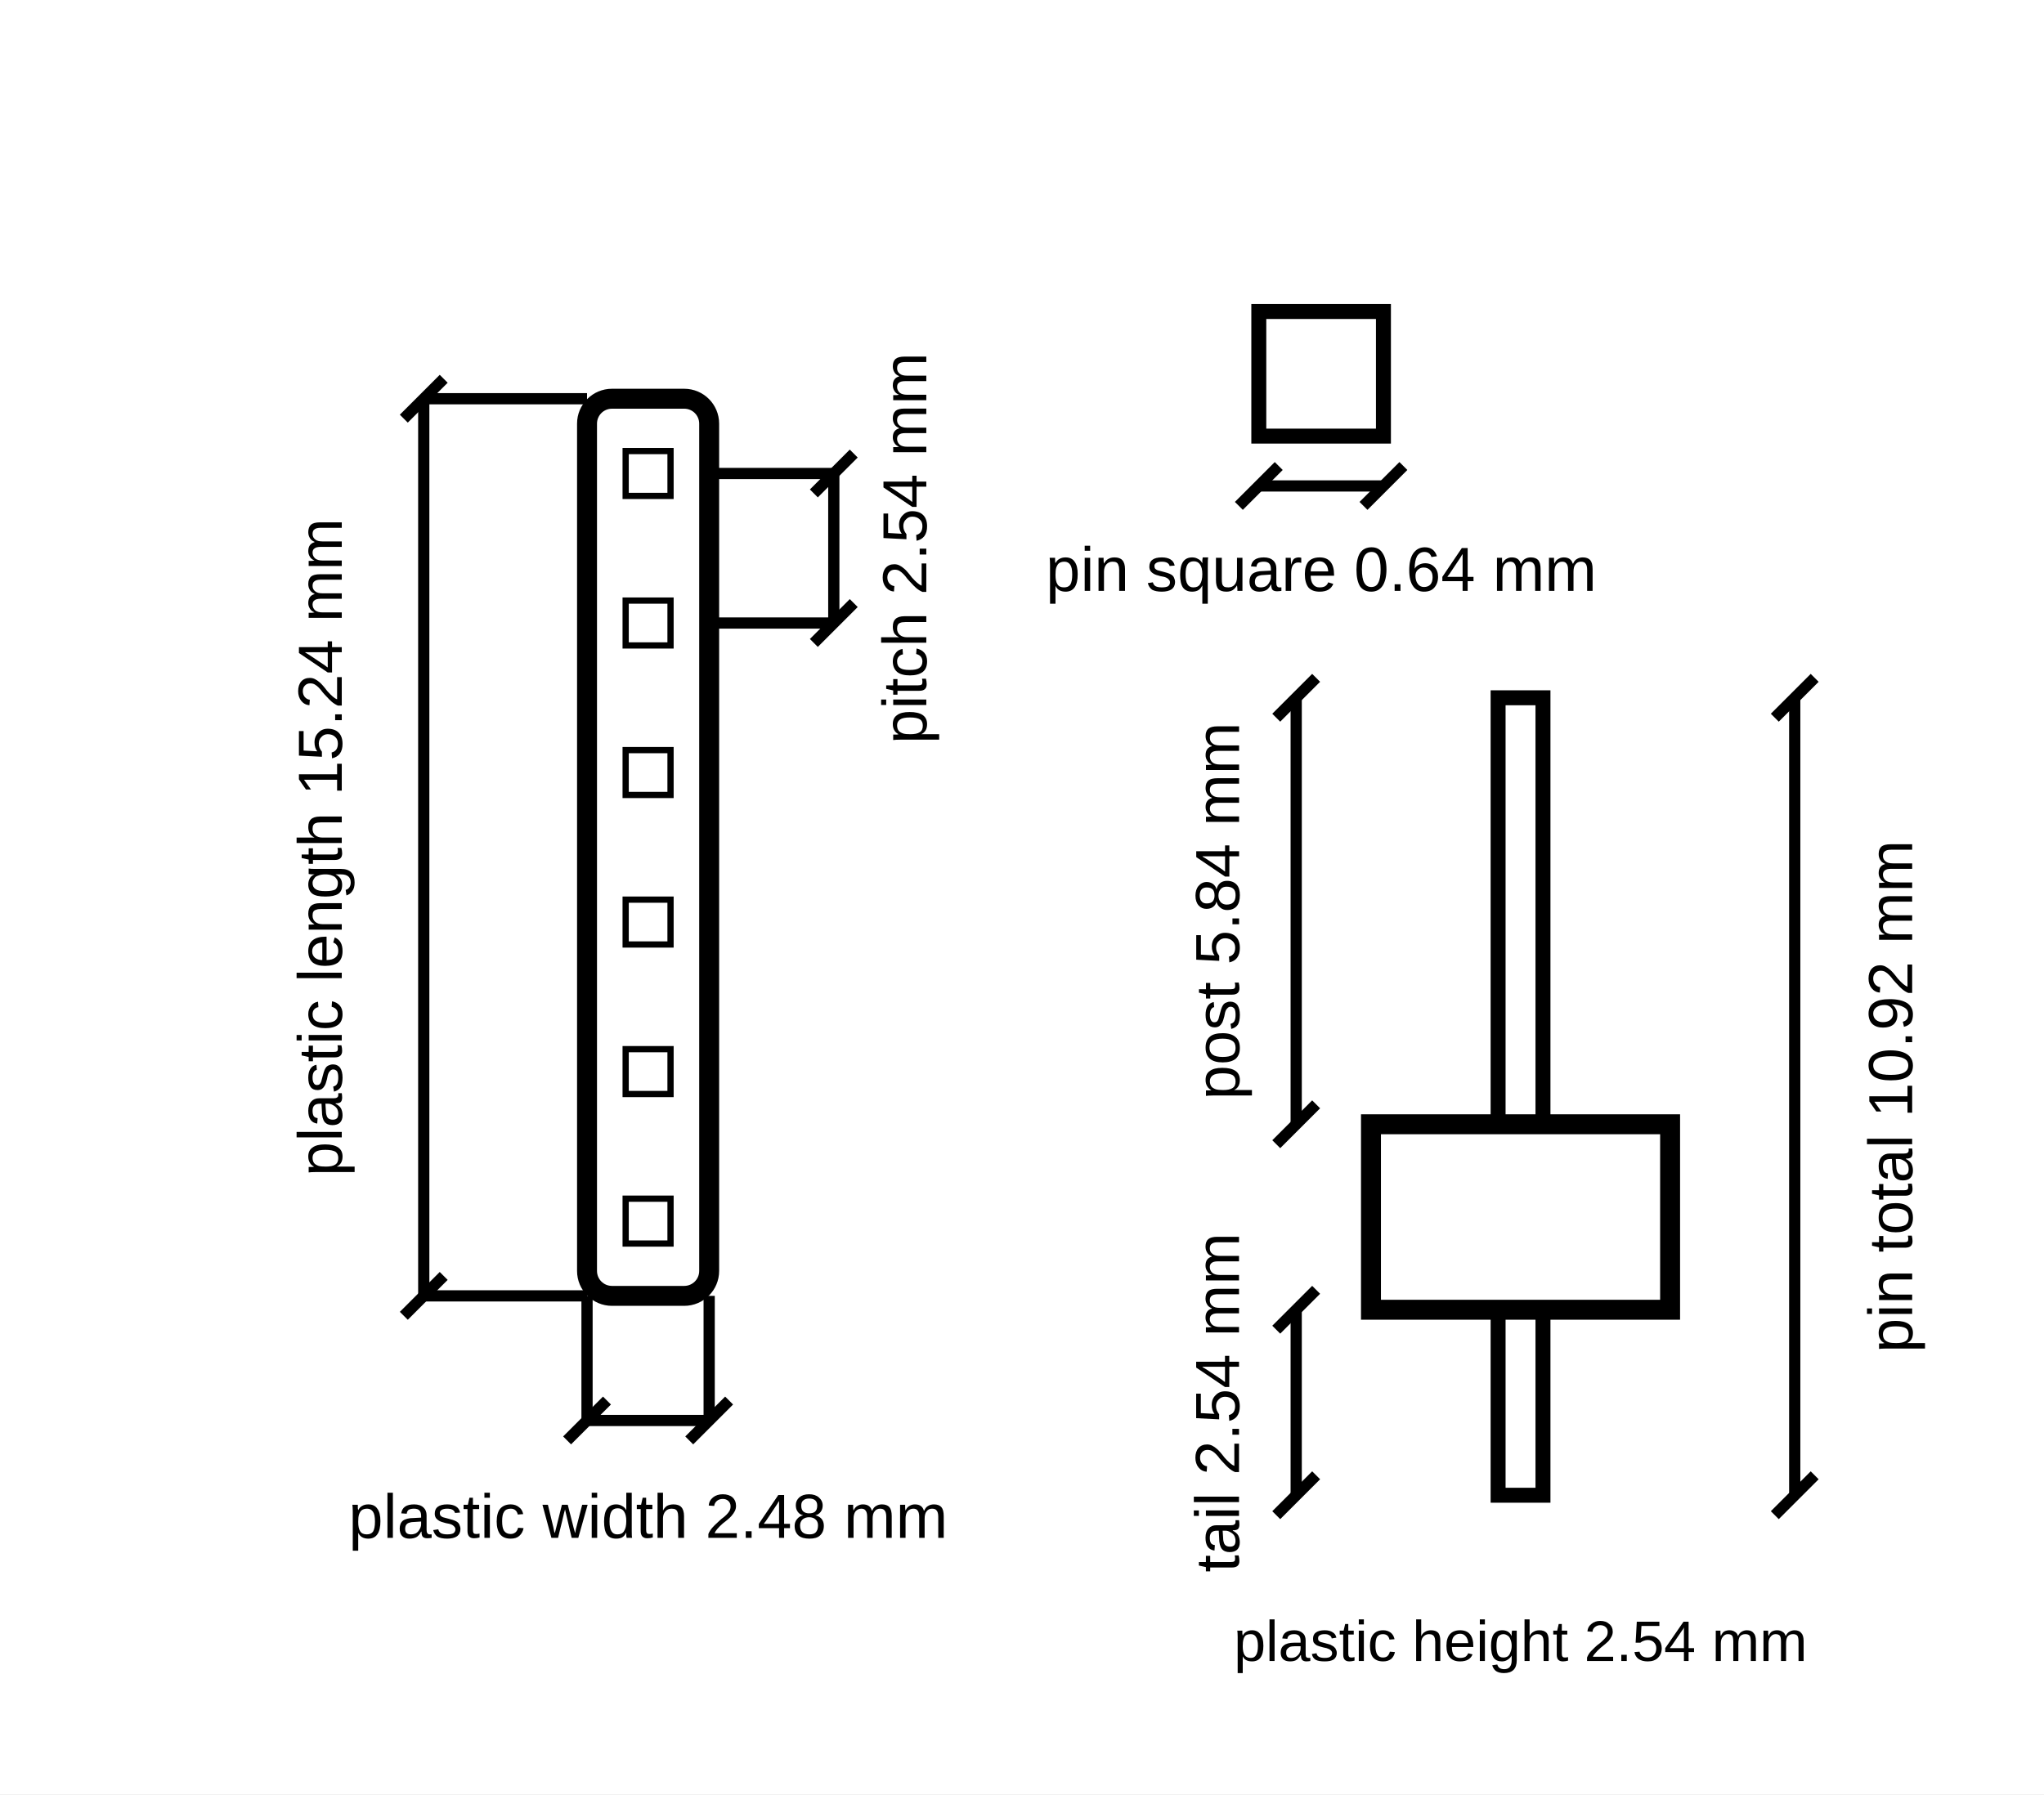
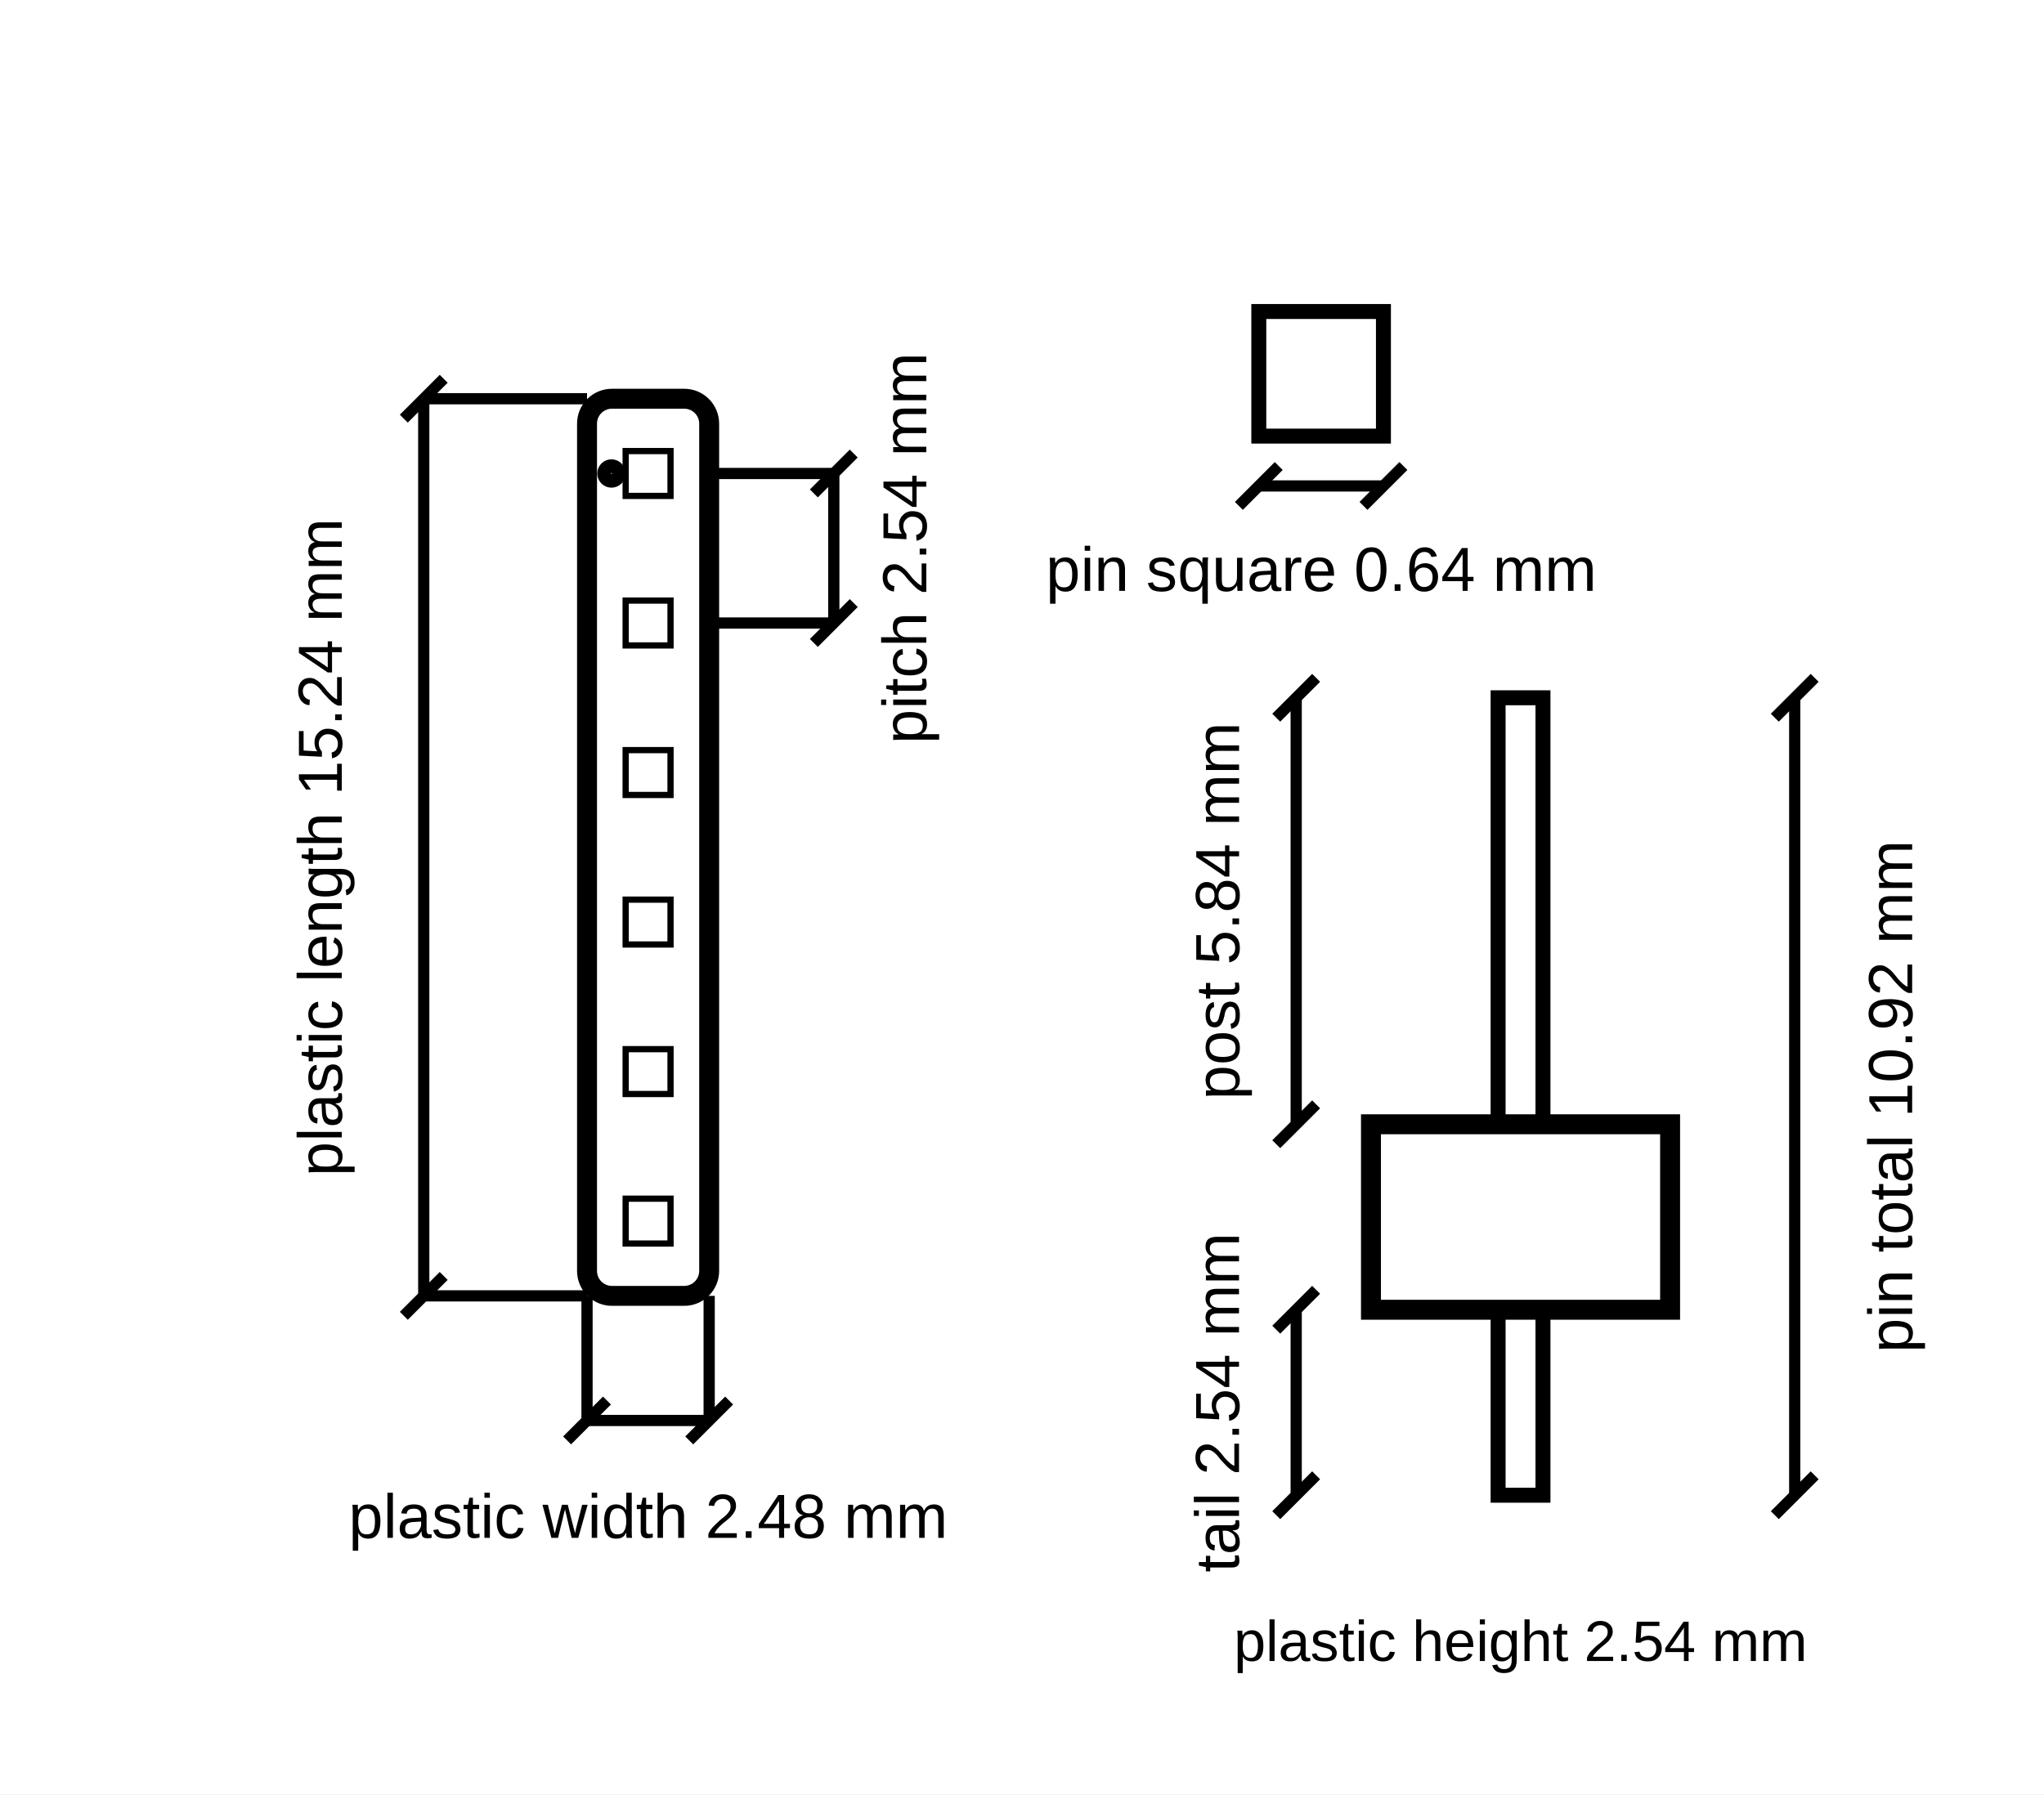
<svg xmlns="http://www.w3.org/2000/svg" width="82mm" height="72mm" viewBox="0 0 82 72">
  <rect x="0" y="0" width="82" height="72" fill="#FFFFFF" stroke="none" />
  <rect x="23.55" y="16" width="4.9" height="36" rx="1" ry="1" fill="#FFFFFF" stroke="#000000" stroke-width="0.8" />
  <rect x="25.1" y="18.1" width="1.8" height="1.8" fill="#FFFFFF" stroke="#000000" stroke-width="0.25" />
  <rect x="25.1" y="24.1" width="1.8" height="1.8" fill="#FFFFFF" stroke="#000000" stroke-width="0.25" />
  <rect x="25.1" y="30.1" width="1.8" height="1.8" fill="#FFFFFF" stroke="#000000" stroke-width="0.25" />
  <rect x="25.1" y="36.1" width="1.8" height="1.8" fill="#FFFFFF" stroke="#000000" stroke-width="0.25" />
  <rect x="25.1" y="42.1" width="1.8" height="1.8" fill="#FFFFFF" stroke="#000000" stroke-width="0.25" />
  <rect x="25.1" y="48.1" width="1.8" height="1.8" fill="#FFFFFF" stroke="#000000" stroke-width="0.25" />
+   <circle cx="24.53" cy="19" r="0.294" fill="#FFFFFF" stroke="#000000" stroke-width="0.55" />
  <line x1="23.55" y1="52" x2="17" y2="52" fill="#000000" stroke="#000000" stroke-width="0.45" />
  <line x1="23.55" y1="16" x2="17" y2="16" fill="#000000" stroke="#000000" stroke-width="0.45" />
  <line x1="17" y1="52" x2="17" y2="16" fill="#000000" stroke="#000000" stroke-width="0.45" />
  <line x1="16.2" y1="52.8" x2="17.8" y2="51.2" fill="#000000" stroke="#000000" stroke-width="0.45" />
  <line x1="16.2" y1="16.8" x2="17.8" y2="15.2" fill="#000000" stroke="#000000" stroke-width="0.45" />
  <text x="13" y="34" font-family="Arial, sans-serif" font-size="2.5" text-anchor="middle" dominant-baseline="middle" fill="#000000" transform="rotate(-90.000,13,34)">plastic length 15.24 mm</text>
  <line x1="23.55" y1="52" x2="23.55" y2="57" fill="#000000" stroke="#000000" stroke-width="0.45" />
  <line x1="28.45" y1="52" x2="28.45" y2="57" fill="#000000" stroke="#000000" stroke-width="0.45" />
  <line x1="23.55" y1="57" x2="28.45" y2="57" fill="#000000" stroke="#000000" stroke-width="0.45" />
  <line x1="22.75" y1="57.8" x2="24.35" y2="56.2" fill="#000000" stroke="#000000" stroke-width="0.45" />
  <line x1="27.65" y1="57.8" x2="29.25" y2="56.2" fill="#000000" stroke="#000000" stroke-width="0.45" />
  <text x="26" y="61" font-family="Arial, sans-serif" font-size="2.5" text-anchor="middle" dominant-baseline="middle" fill="#000000">plastic width 2.48 mm</text>
  <line x1="28.45" y1="19" x2="33.45" y2="19" fill="#000000" stroke="#000000" stroke-width="0.45" />
  <line x1="28.45" y1="25" x2="33.45" y2="25" fill="#000000" stroke="#000000" stroke-width="0.45" />
  <line x1="33.45" y1="25" x2="33.45" y2="19" fill="#000000" stroke="#000000" stroke-width="0.45" />
  <line x1="32.65" y1="25.8" x2="34.25" y2="24.2" fill="#000000" stroke="#000000" stroke-width="0.45" />
  <line x1="32.65" y1="19.8" x2="34.25" y2="18.2" fill="#000000" stroke="#000000" stroke-width="0.45" />
  <text x="36.45" y="22" font-family="Arial, sans-serif" font-size="2.5" text-anchor="middle" dominant-baseline="middle" fill="#000000" transform="rotate(-90.000,36.45,22)">pitch 2.54 mm</text>
  <rect x="50.5" y="12.5" width="5" height="5" fill="#FFFFFF" stroke="#000000" stroke-width="0.6" />
  <line x1="50.5" y1="19.5" x2="55.5" y2="19.5" fill="#000000" stroke="#000000" stroke-width="0.45" />
  <line x1="49.7" y1="20.3" x2="51.3" y2="18.7" fill="#000000" stroke="#000000" stroke-width="0.45" />
  <line x1="54.7" y1="20.3" x2="56.3" y2="18.7" fill="#000000" stroke="#000000" stroke-width="0.45" />
  <text x="53" y="23" font-family="Arial, sans-serif" font-size="2.5" text-anchor="middle" dominant-baseline="middle" fill="#000000">pin square 0.64 mm</text>
  <rect x="60.1" y="28" width="1.8" height="32" fill="#FFFFFF" stroke="#000000" stroke-width="0.6" />
  <rect x="55" y="45.114" width="12" height="7.443" fill="#FFFFFF" stroke="#000000" stroke-width="0.8" />
  <line x1="72" y1="60" x2="72" y2="28" fill="#000000" stroke="#000000" stroke-width="0.45" />
  <line x1="71.2" y1="60.8" x2="72.8" y2="59.2" fill="#000000" stroke="#000000" stroke-width="0.45" />
  <line x1="71.2" y1="28.8" x2="72.8" y2="27.2" fill="#000000" stroke="#000000" stroke-width="0.45" />
  <text x="76" y="44" font-family="Arial, sans-serif" font-size="2.5" text-anchor="middle" dominant-baseline="middle" fill="#000000" transform="rotate(-90.000,76,44)">pin total 10.92 mm</text>
  <line x1="52" y1="45.114" x2="52" y2="28" fill="#000000" stroke="#000000" stroke-width="0.45" />
  <line x1="51.2" y1="45.914" x2="52.8" y2="44.314" fill="#000000" stroke="#000000" stroke-width="0.45" />
  <line x1="51.2" y1="28.8" x2="52.8" y2="27.2" fill="#000000" stroke="#000000" stroke-width="0.45" />
  <text x="49" y="36.557" font-family="Arial, sans-serif" font-size="2.5" text-anchor="middle" dominant-baseline="middle" fill="#000000" transform="rotate(-90.000,49,36.5568)">post 5.84 mm</text>
  <line x1="52" y1="60" x2="52" y2="52.557" fill="#000000" stroke="#000000" stroke-width="0.45" />
  <line x1="51.2" y1="60.8" x2="52.8" y2="59.2" fill="#000000" stroke="#000000" stroke-width="0.45" />
  <line x1="51.2" y1="53.357" x2="52.8" y2="51.757" fill="#000000" stroke="#000000" stroke-width="0.45" />
  <text x="49" y="56.278" font-family="Arial, sans-serif" font-size="2.5" text-anchor="middle" dominant-baseline="middle" fill="#000000" transform="rotate(-90.000,49,56.2784)">tail 2.54 mm</text>
  <text x="61" y="66" font-family="Arial, sans-serif" font-size="2.3" text-anchor="middle" dominant-baseline="middle" fill="#000000">plastic height 2.54 mm</text>
</svg>
